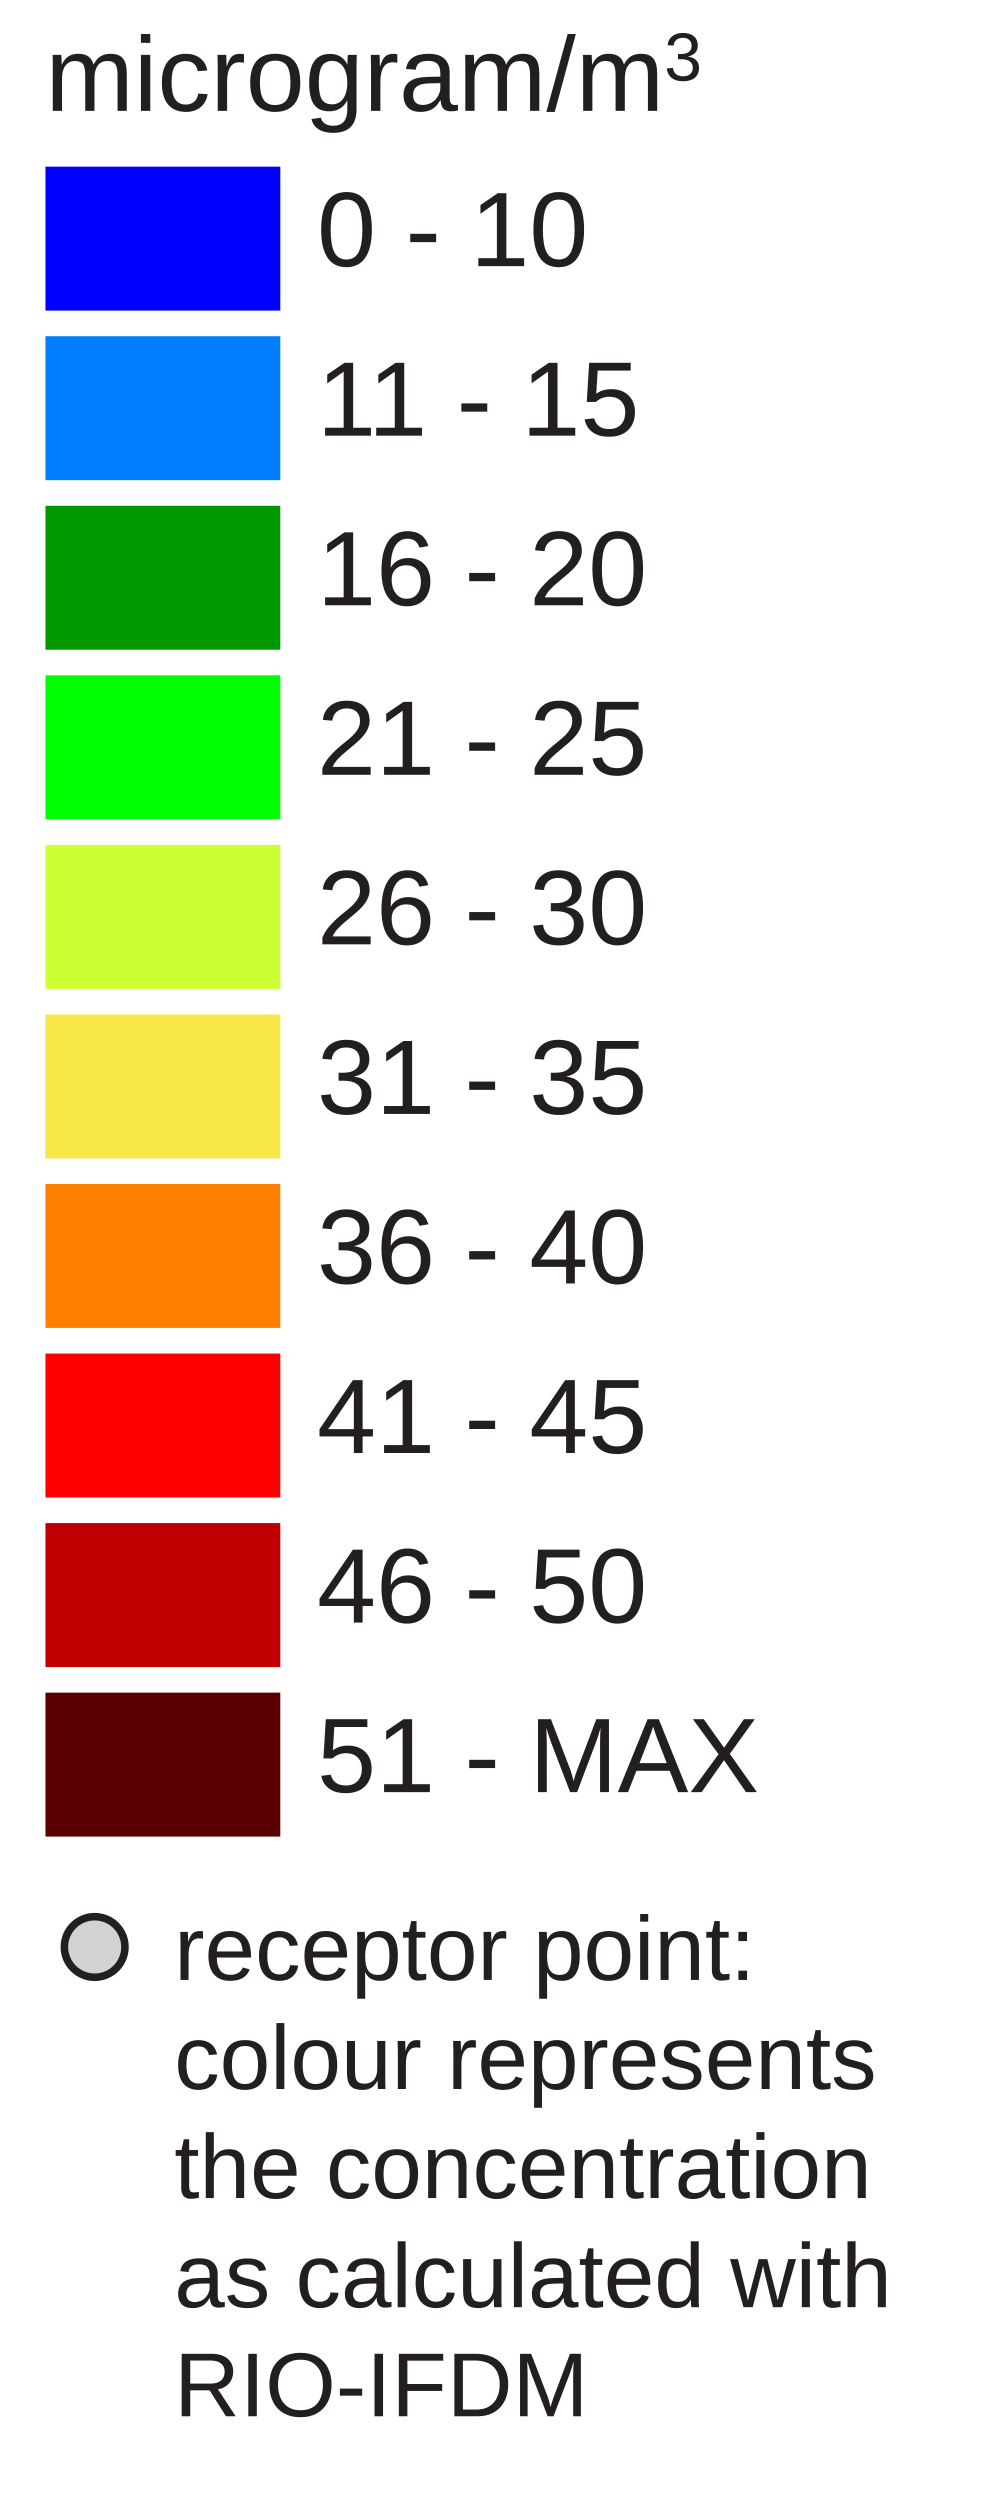
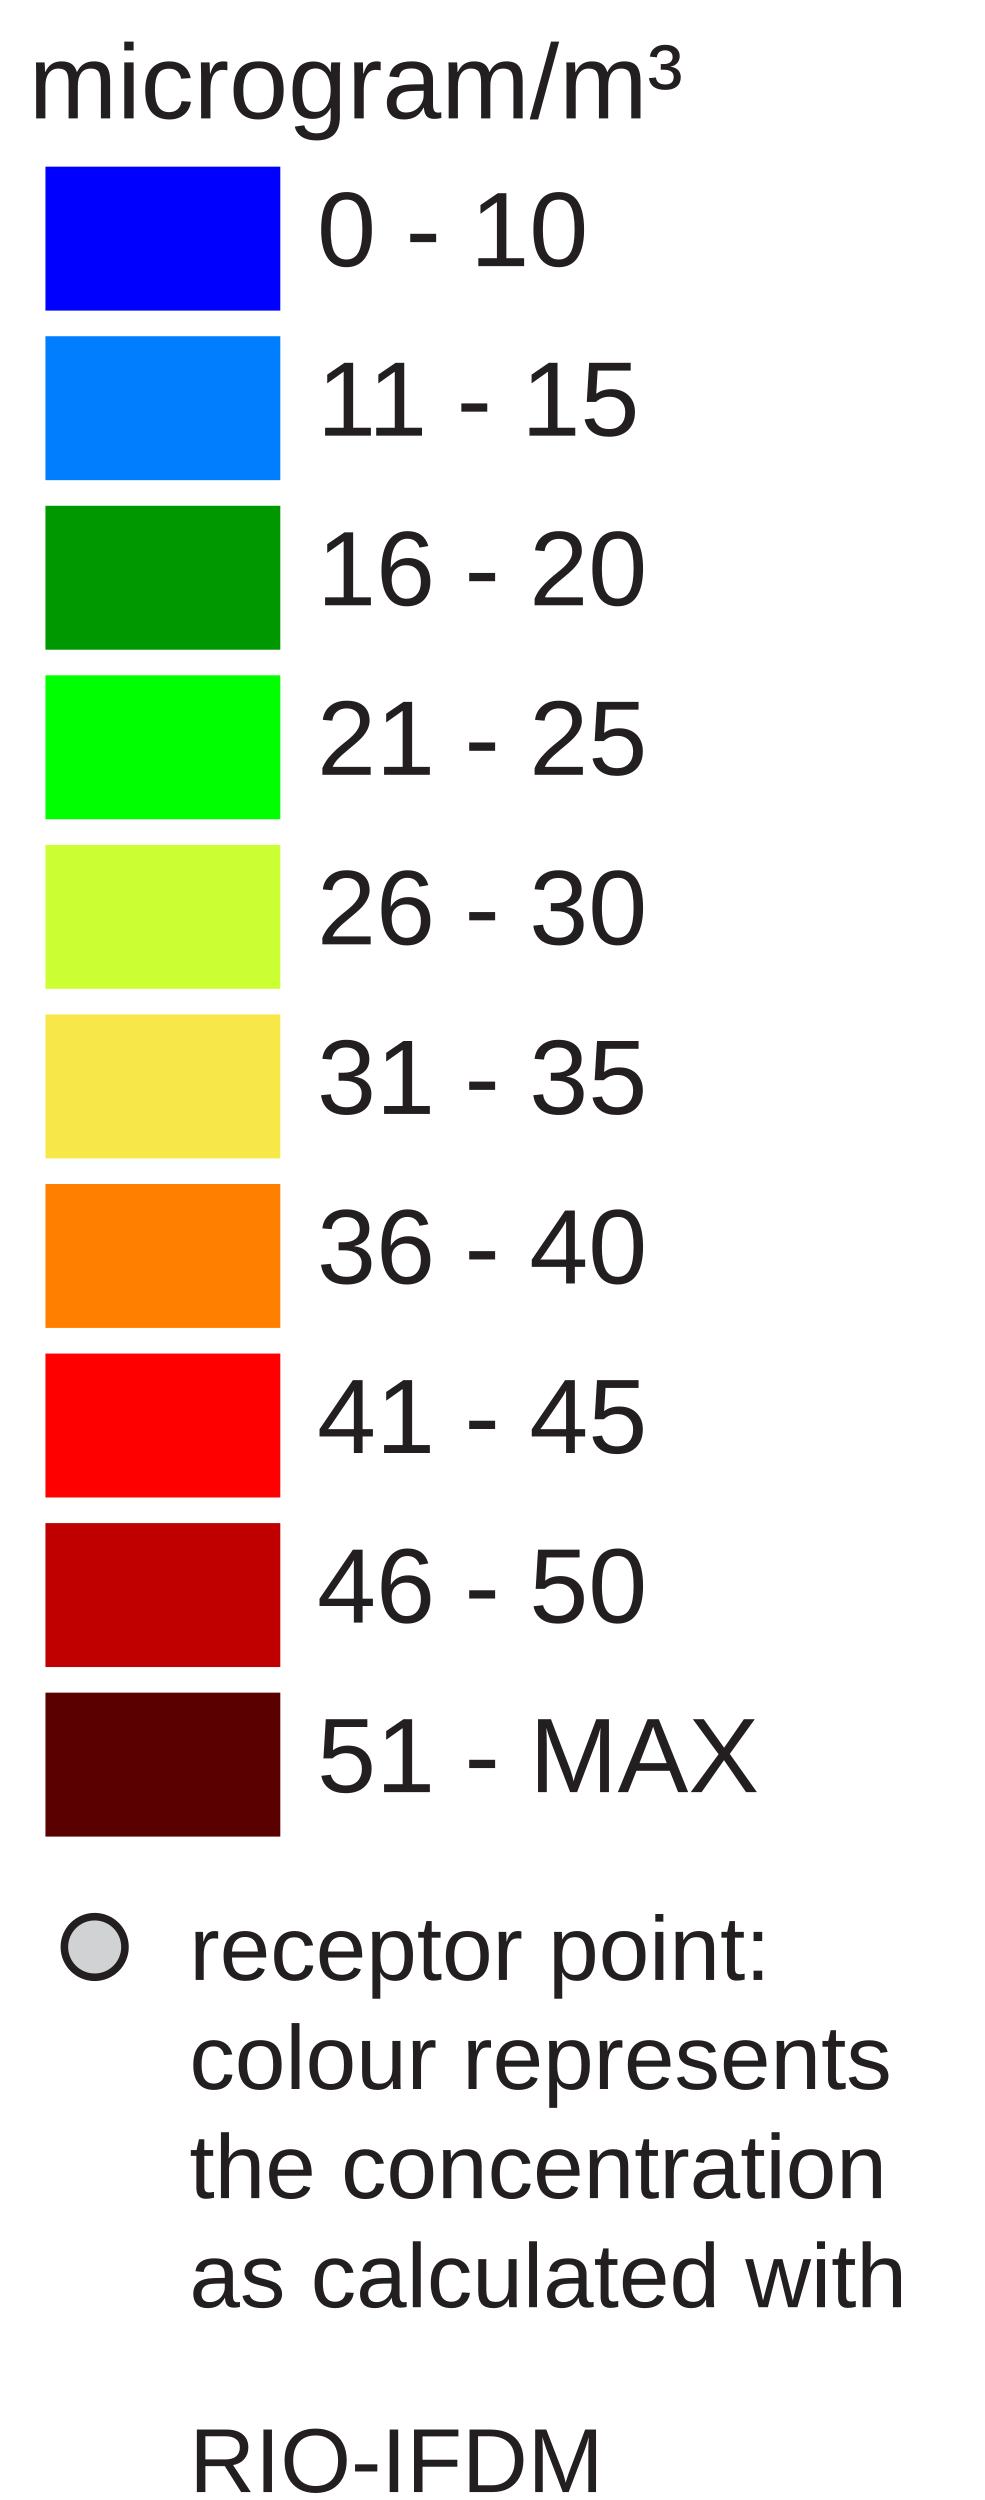
<svg xmlns="http://www.w3.org/2000/svg" version="1.1" id="Layer_1" x="0px" y="0px" width="130px" height="330px" viewBox="0 0 130 330" enable-background="new 0 0 130 330" xml:space="preserve">
+   <rect x="6" y="22" fill="#0000FF" width="31" height="19" />
+   <rect x="6" y="44.381" fill="#007EFD" width="31" height="19" />
+   <rect x="6" y="66.762" fill="#009800" width="31" height="19" />
+   <rect x="6" y="89.143" fill="#00FF00" width="31" height="19" />
+   <rect x="6" y="111.524" fill="#CCFF33" width="31" height="19" />
+   <rect x="6" y="133.905" fill="#F8E748" width="31" height="19" />
+   <rect x="6" y="156.286" fill="#FF8000" width="31" height="19" />
+   <rect x="6" y="178.668" fill="#FF0000" width="31" height="19" />
+   <rect x="6" y="201.049" fill="#C00000" width="31" height="19" />
+   <rect x="6" y="223.43" fill="#5A0000" width="31" height="19" />
  <text transform="matrix(1 0 0 1 41.8491 35.1304)" fill="#231F20" font-family="Arial" font-size="14">0 - 10</text>
  <text transform="matrix(1 0 0 1 41.8491 57.5112)" fill="#231F20" font-family="Arial" font-size="14">11 - 15</text>
  <text transform="matrix(1 0 0 1 41.8491 79.8926)" fill="#231F20" font-family="Arial" font-size="14">16 - 20</text>
  <text transform="matrix(1 0 0 1 41.8491 102.2734)" fill="#231F20" font-family="Arial" font-size="14">21 - 25</text>
  <text transform="matrix(1 0 0 1 41.8491 124.6548)" fill="#231F20" font-family="Arial" font-size="14">26 - 30</text>
  <text transform="matrix(1 0 0 1 41.8491 147.0352)" fill="#231F20" font-family="Arial" font-size="14">31 - 35</text>
  <text transform="matrix(1 0 0 1 41.8491 169.417)" fill="#231F20" font-family="Arial" font-size="14">36 - 40</text>
  <text transform="matrix(1 0 0 1 41.8491 191.7988)" fill="#231F20" font-family="Arial" font-size="14">41 - 45</text>
  <text transform="matrix(1 0 0 1 41.8491 214.1797)" fill="#231F20" font-family="Arial" font-size="14">46 - 50</text>
  <text transform="matrix(1 0 0 1 41.8491 236.5605)" fill="#231F20" font-family="Arial" font-size="14">51 - MAX</text>
-   <text transform="matrix(1 0 0 1 6.0005 14.6313)">
-     <tspan x="0" y="0" fill="#231F20" font-family="Arial" font-size="14">microgram/m</tspan>
-     <tspan x="81.669" y="-4" fill="#231F20" font-family="Arial" font-size="9">3</tspan>
-   </text>
-   <g>
-     <rect x="6" y="22" fill="#0000FF" width="31" height="19" />
-     <rect x="6" y="44.381" fill="#007EFD" width="31" height="19" />
-     <rect x="6" y="66.762" fill="#009800" width="31" height="19" />
-     <rect x="6" y="89.143" fill="#00FF00" width="31" height="19" />
-     <rect x="6" y="111.524" fill="#CCFF33" width="31" height="19" />
-     <rect x="6" y="133.905" fill="#F8E748" width="31" height="19" />
-     <rect x="6" y="156.286" fill="#FF8000" width="31" height="19" />
-     <rect x="6" y="178.668" fill="#FF0000" width="31" height="19" />
-     <rect x="6" y="201.049" fill="#C00000" width="31" height="19" />
-     <rect x="6" y="223.43" fill="#5A0000" width="31" height="19" />
-   </g>
+   <text font-size="14" font-family="Arial" transform="translate(3.8027 15.631)" fill="#231F20">microgram/m³</text>
  <circle fill="#D0D2D3" stroke="#231F20" stroke-miterlimit="10" cx="12.496" cy="257" r="4" />
-   <text transform="matrix(1 0 0 1 23.0005 261.3477)">
-     <tspan x="0" y="0" fill="#231F20" font-family="Arial" font-size="12">receptor point: </tspan>
-     <tspan x="0" y="14.4" fill="#231F20" font-family="Arial" font-size="12">colour represents </tspan>
-     <tspan x="0" y="28.8" fill="#231F20" font-family="Arial" font-size="12">the concentration </tspan>
-     <tspan x="0" y="43.2" fill="#231F20" font-family="Arial" font-size="12">as calculated with</tspan>
-     <tspan x="0" y="57.6" fill="#231F20" font-family="Arial" font-size="12">RIO-IFDM</tspan>
-   </text>
+   <text font-size="12" font-family="Arial" transform="translate(25 261.35)" fill="#231F20">receptor point:</text>
+   <text font-size="12" font-family="Arial" transform="translate(25 275.75)" fill="#231F20">colour represents</text>
+   <text font-size="12" font-family="Arial" transform="translate(25 290.15)" fill="#231F20">the concentration</text>
+   <text font-size="12" font-family="Arial" transform="translate(25 304.55)" fill="#231F20">as calculated with</text>
+   <text font-size="12" font-family="Arial" transform="translate(25 328.95)" fill="#231F20">RIO-IFDM</text>
</svg>
